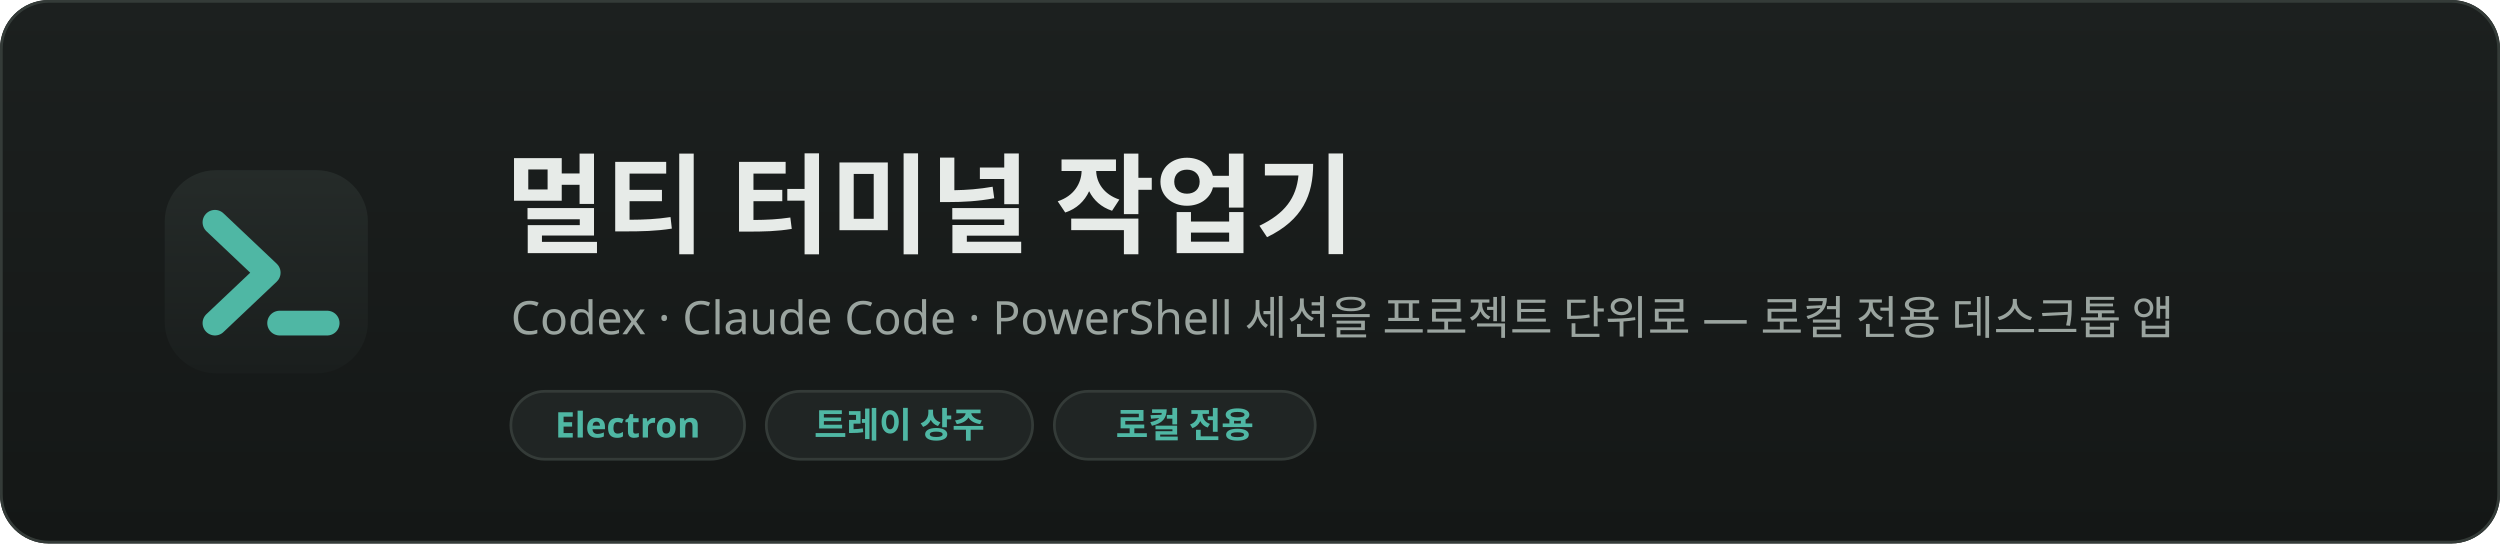
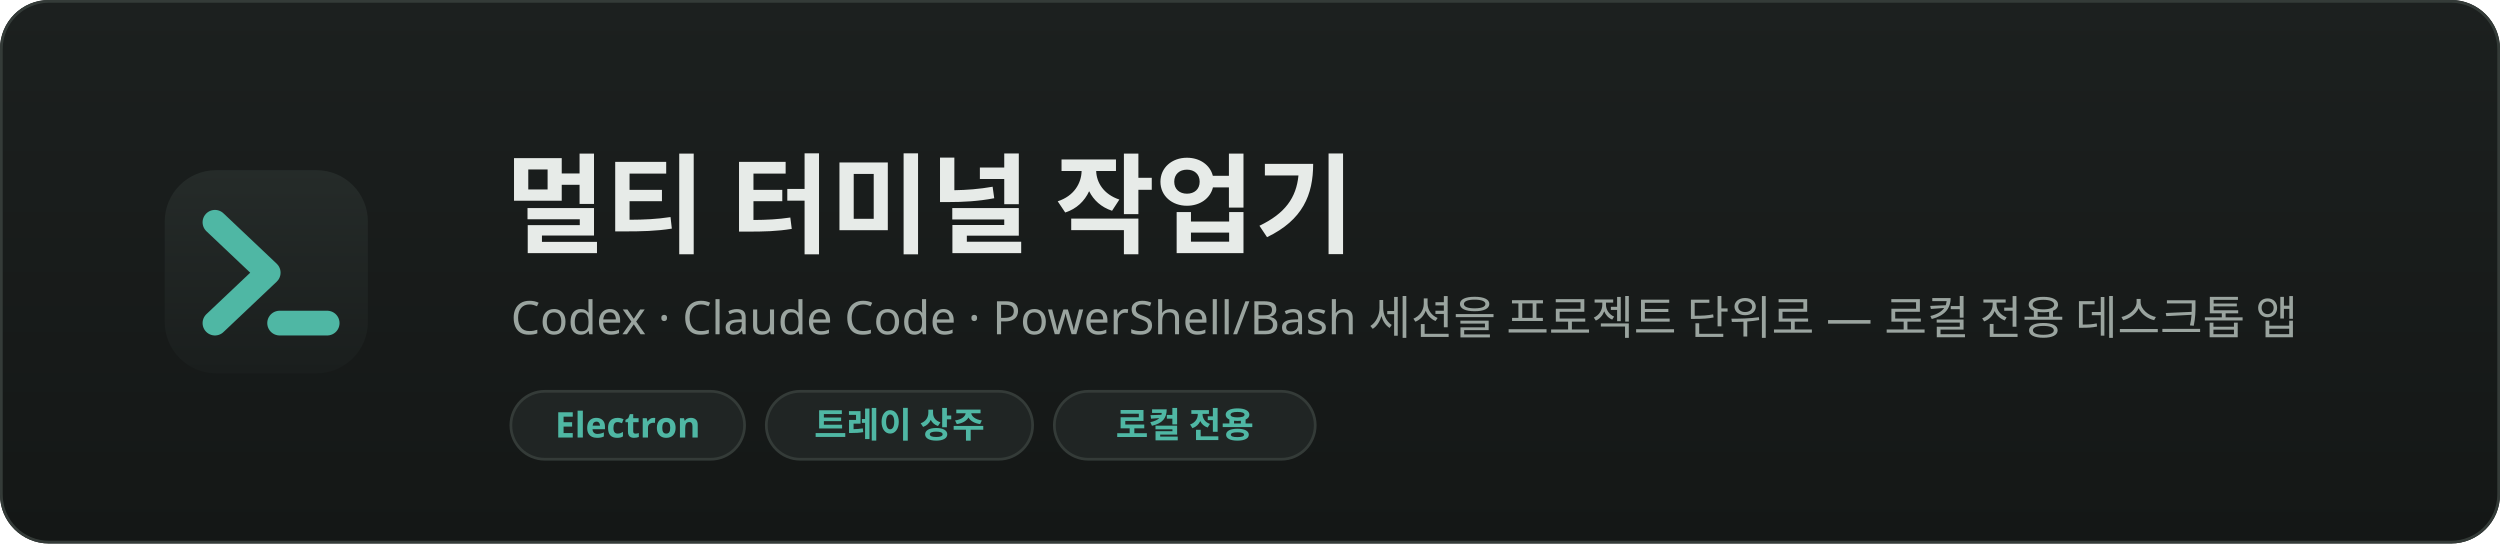
<svg xmlns="http://www.w3.org/2000/svg" viewBox="0 0 920 200" width="920" height="200" role="img" aria-label="멀티 터미널 작업기">
  <defs>
    <linearGradient id="mcw-bg" x1="0" y1="0" x2="0" y2="1">
      <stop offset="0" stop-color="#1c201f" />
      <stop offset="1" stop-color="#141716" />
    </linearGradient>
    <linearGradient id="mcw-logobg" x1="0" y1="0" x2="0" y2="1">
      <stop offset="0" stop-color="#252b29" />
      <stop offset="1" stop-color="#1a1e1d" />
    </linearGradient>
  </defs>
  <rect width="920" height="200" rx="18" fill="url(#mcw-bg)" />
  <rect x="0.5" y="0.5" width="919" height="199" rx="17.5" fill="none" stroke="#343b38" />
  <g transform="translate(56,58) scale(3.5)">
    <rect x="1.32" y="1.32" width="21.36" height="21.36" rx="5.4" fill="url(#mcw-logobg)" />
    <g fill="none" stroke="#4fb7a4" stroke-width="2.6" stroke-linecap="round" stroke-linejoin="round">
      <polyline points="6.6,6.8 12.2,12.1 6.6,17.4" />
      <line x1="13.4" y1="17.4" x2="18.4" y2="17.4" />
    </g>
  </g>
  <text x="186" y="90" font-family="Segoe UI, system-ui, sans-serif" font-size="40" font-weight="700" fill="#e7ebe8">멀티 터미널 작업기</text>
-   <text x="188" y="123" font-family="Segoe UI, system-ui, sans-serif" font-size="17" fill="#9aa49f">Codex · Claude Code · PowerShell 세션을 프로젝트 단위로 — 로컬 전용 데스크톱 앱</text>
+   <text x="188" y="123" font-family="Segoe UI, system-ui, sans-serif" font-size="17" fill="#9aa49f">Codex · Claude Code · PowerShell/Bash 세션을 프로젝트 단위로 — 로컬 전용 데스크톱 앱</text>
  <g font-family="Segoe UI, system-ui, sans-serif" font-size="13" font-weight="600">
    <rect x="188" y="144" width="86" height="25" rx="12.5" fill="#202524" stroke="#343b38" />
    <text x="231" y="161" fill="#4fb7a4" text-anchor="middle">Electron</text>
    <rect x="282" y="144" width="98" height="25" rx="12.5" fill="#202524" stroke="#343b38" />
    <text x="331" y="161" fill="#4fb7a4" text-anchor="middle">트레이 상주</text>
    <rect x="388" y="144" width="96" height="25" rx="12.5" fill="#202524" stroke="#343b38" />
    <text x="436" y="161" fill="#4fb7a4" text-anchor="middle">로컬 전용</text>
  </g>
</svg>
